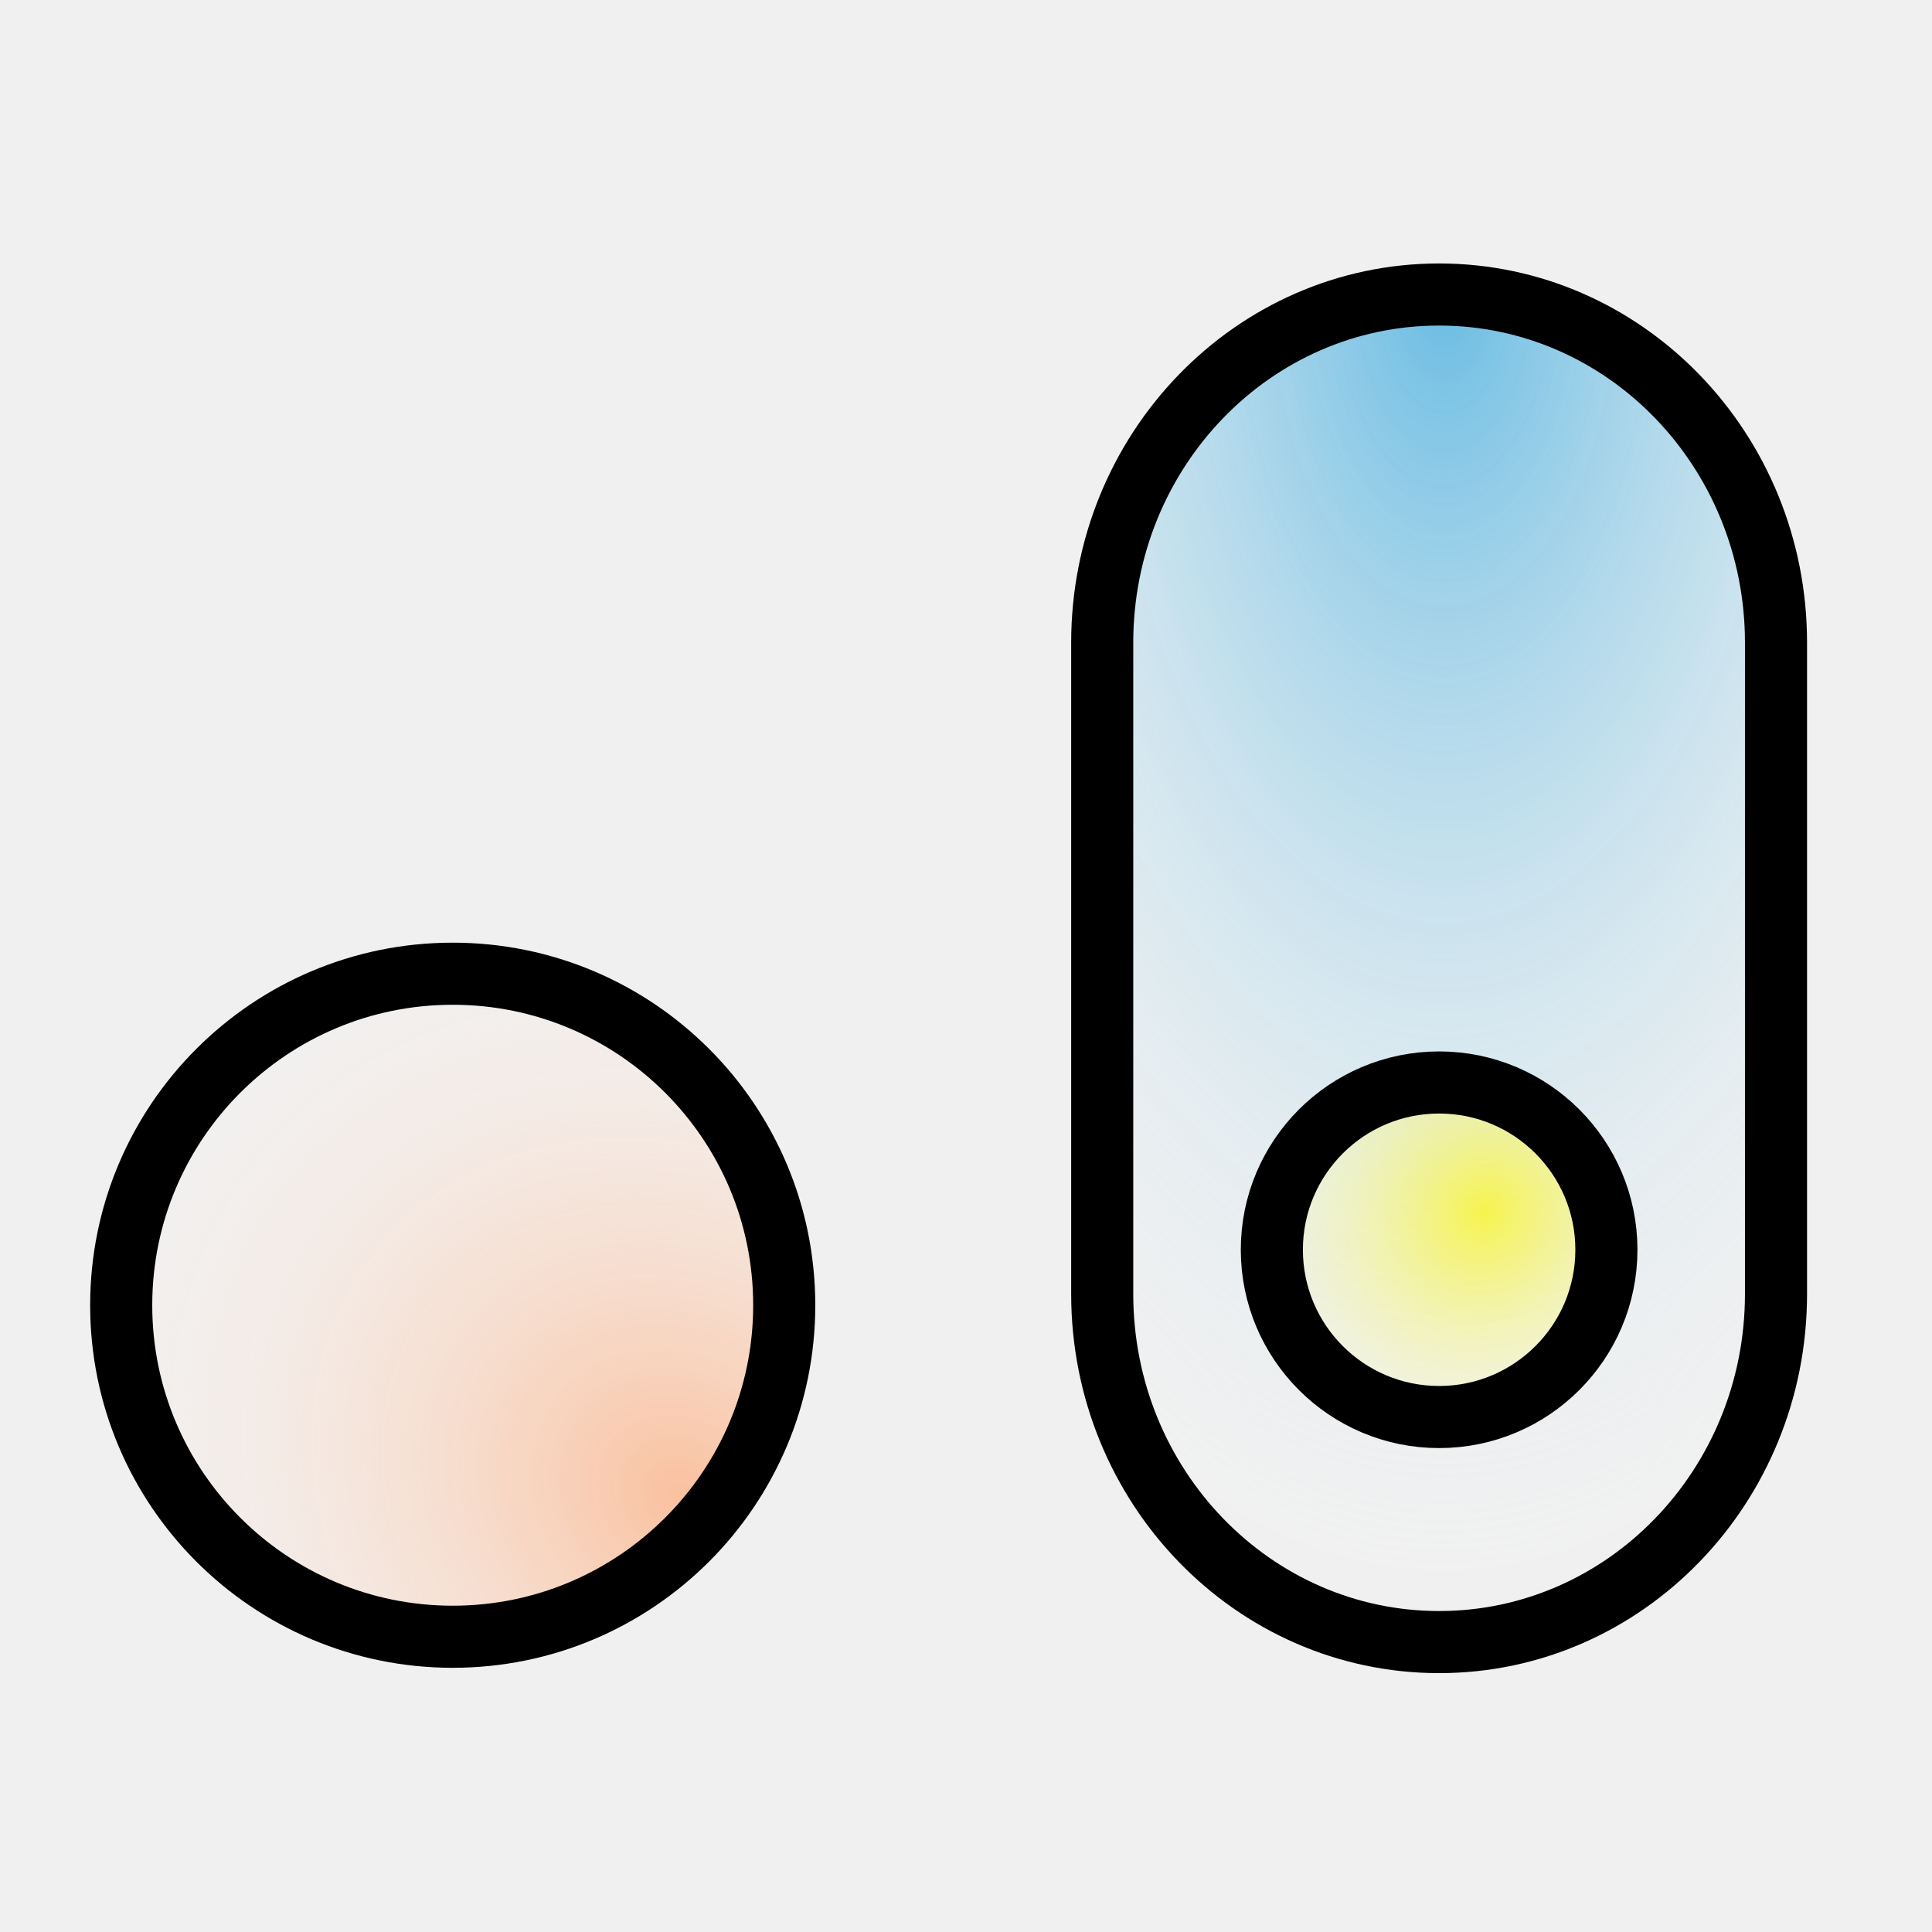
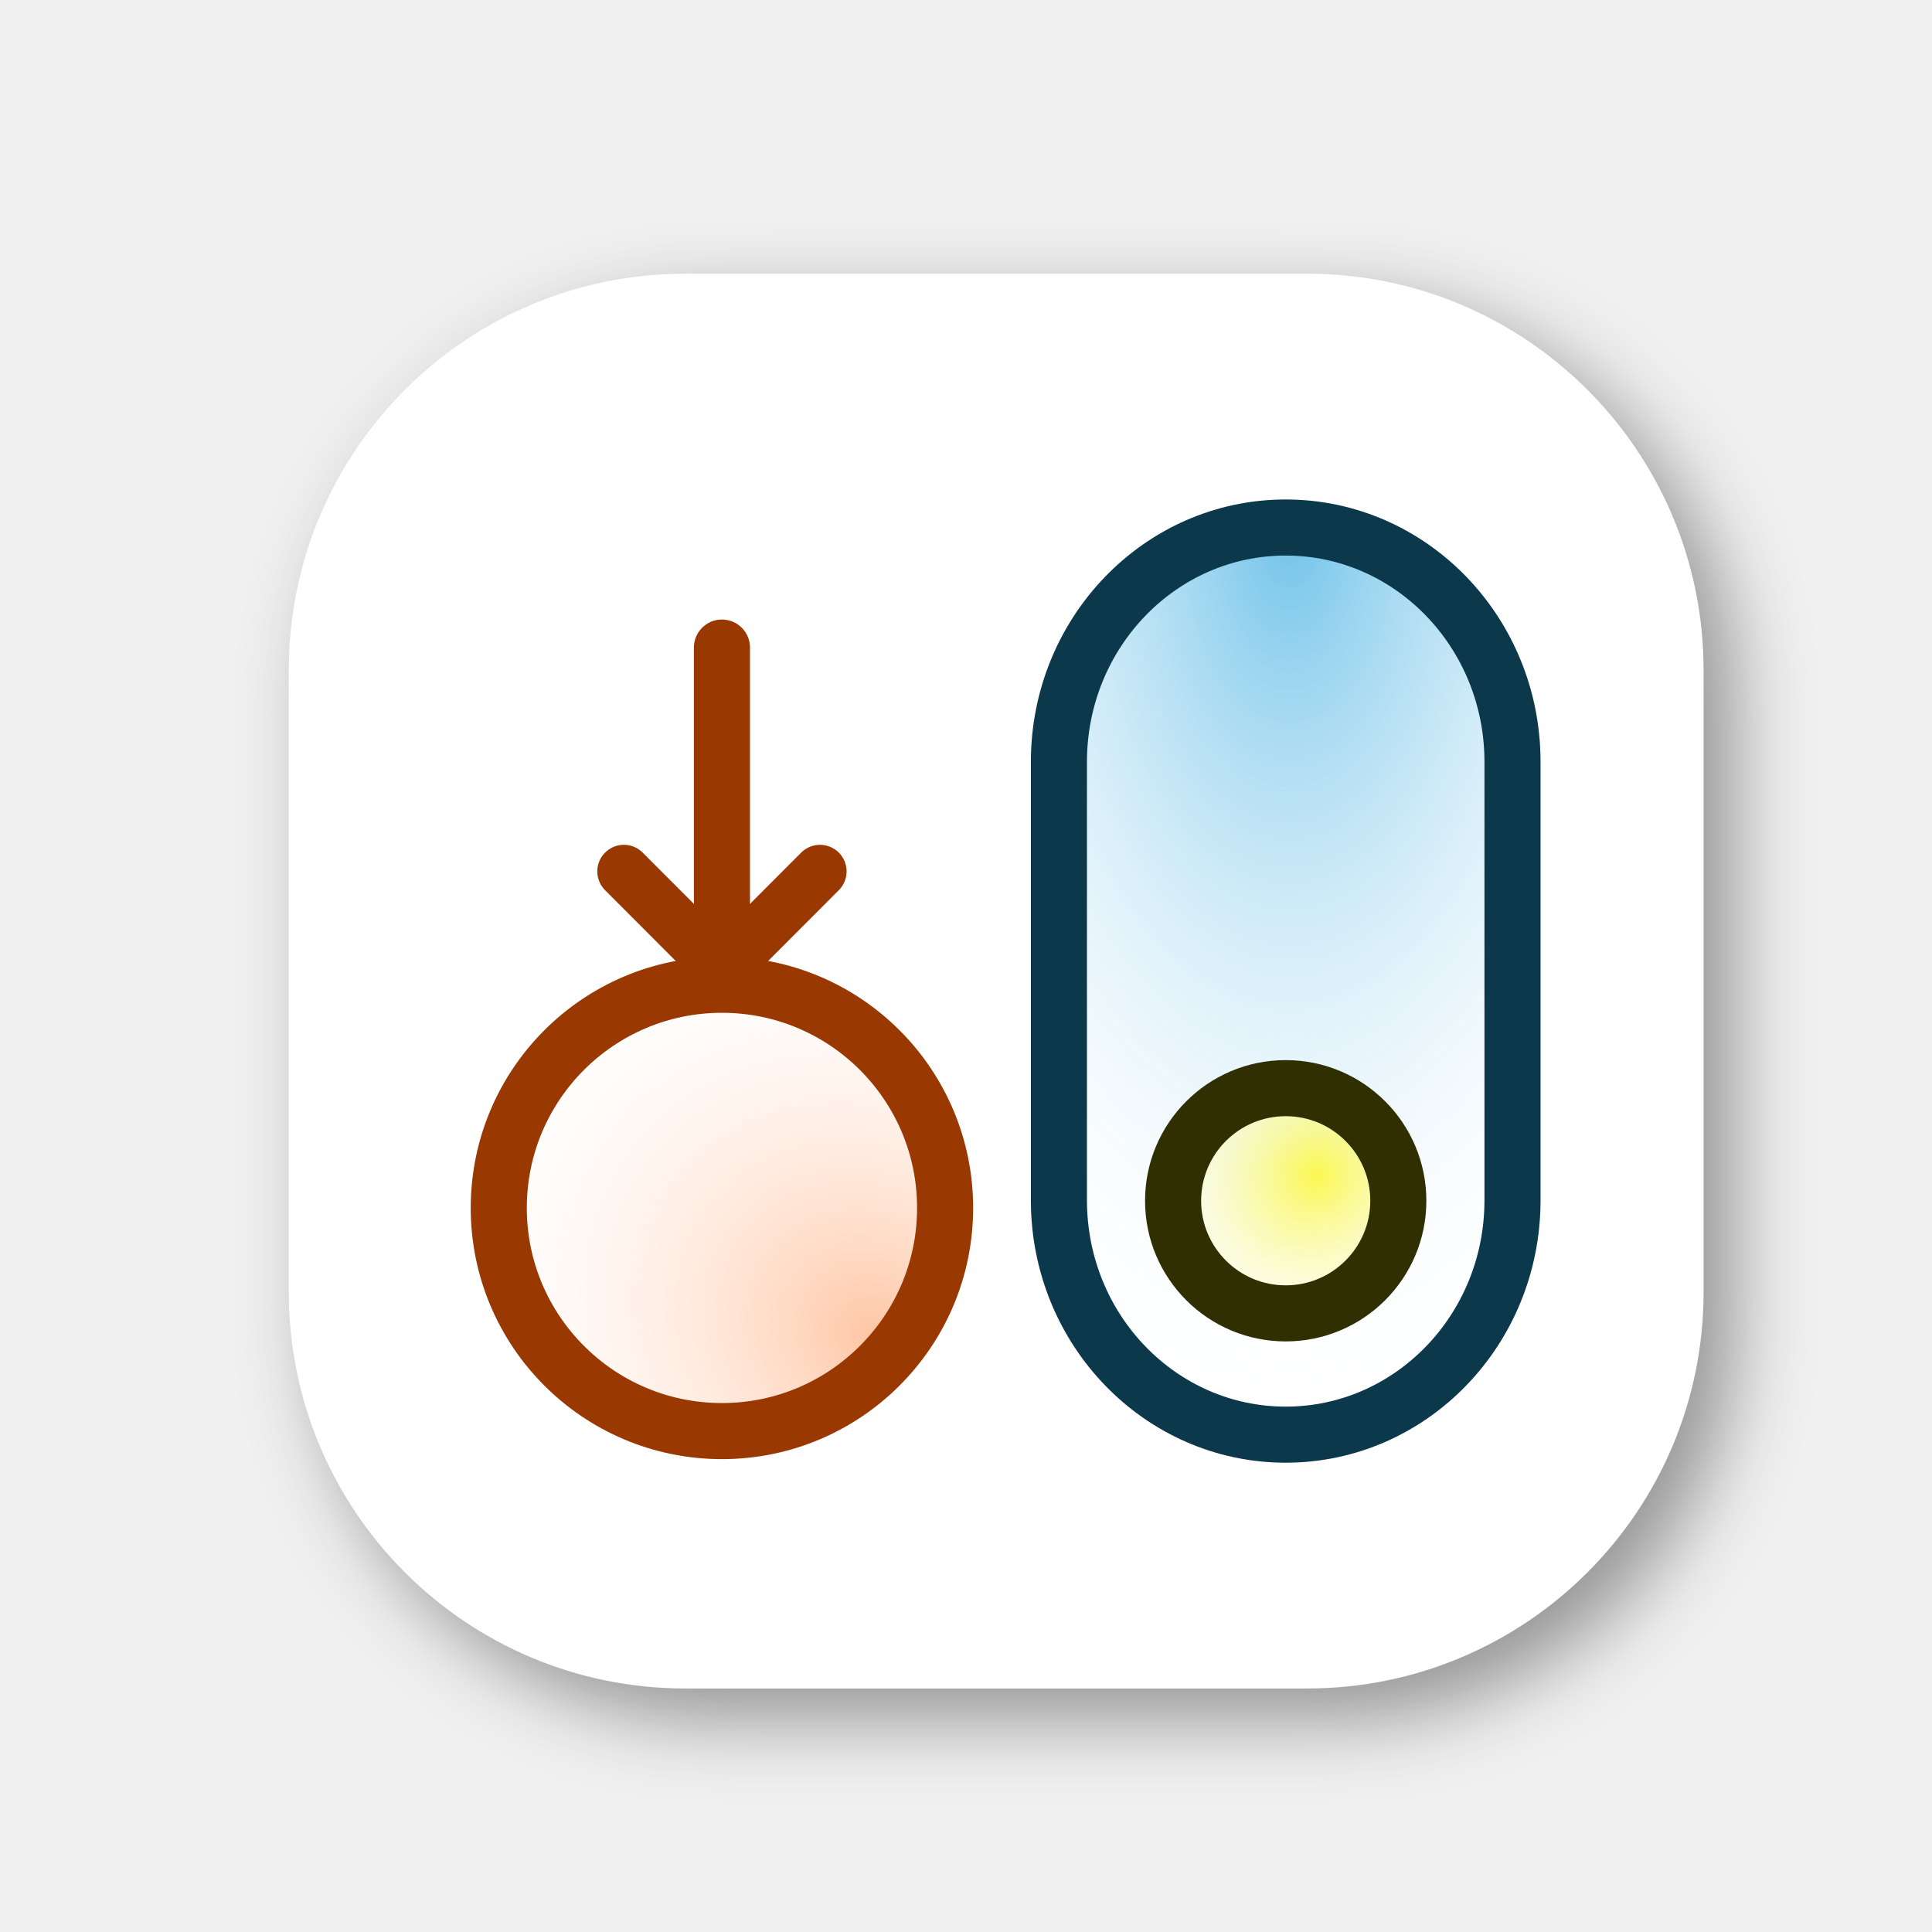
- <svg xmlns="http://www.w3.org/2000/svg" xmlns:xlink="http://www.w3.org/1999/xlink" width="256" height="256" viewBox="0 0 67.733 67.733" version="1.1" id="svg5">
+ <svg xmlns="http://www.w3.org/2000/svg" xmlns:xlink="http://www.w3.org/1999/xlink" width="256" height="256" viewBox="0 0 67.733 67.733" version="1.1" id="svg5" xml:space="preserve">
  <defs id="defs2">
    <linearGradient id="linearGradient9080">
      <stop style="stop-color:#fff600;stop-opacity:0.678;" offset="0" id="stop9076" />
      <stop style="stop-color:#ffffff;stop-opacity:0;" offset="1" id="stop9078" />
    </linearGradient>
    <linearGradient id="linearGradient9072">
      <stop style="stop-color:#ffa773;stop-opacity:0.654;" offset="0" id="stop9068" />
      <stop style="stop-color:#ffffff;stop-opacity:0;" offset="1" id="stop9070" />
    </linearGradient>
    <linearGradient id="linearGradient8167">
      <stop style="stop-color:#0093d8;stop-opacity:0.565;" offset="0" id="stop8163" />
      <stop style="stop-color:#ffffff;stop-opacity:0;" offset="1" id="stop8165" />
    </linearGradient>
-     <radialGradient xlink:href="#linearGradient8167" id="radialGradient8169" cx="50.94" cy="23.855" fx="50.94" fy="23.855" r="11.971" gradientTransform="matrix(-0.00585757,4.005224,-2.141739,-0.00313602,102.0324,-193.9663)" gradientUnits="userSpaceOnUse" />
-     <radialGradient xlink:href="#linearGradient9072" id="radialGradient9074" cx="24.685" cy="50.972" fx="24.685" fy="50.972" r="11.971" gradientUnits="userSpaceOnUse" gradientTransform="matrix(-1.644058,-1.353797,1.152955,-1.400176,5.739853,157.2676)" />
-     <radialGradient xlink:href="#linearGradient9080" id="radialGradient9082" cx="49.804" cy="41.627" fx="49.804" fy="41.627" r="5.387" gradientUnits="userSpaceOnUse" gradientTransform="matrix(1.421321,1.192108,-1.276138,1.521508,34.38011,-80.20503)" />
+     <filter style="color-interpolation-filters:sRGB" id="filter7111" x="-0.066" y="-0.066" width="1.133" height="1.133">
+       <feGaussianBlur stdDeviation="1.369" id="feGaussianBlur7113" />
+     </filter>
+     <radialGradient xlink:href="#linearGradient9080" id="radialGradient972" gradientUnits="userSpaceOnUse" gradientTransform="matrix(0.9567992,0.8024981,-0.8590654,1.024242,34.2551,-41.38982)" cx="49.804" cy="41.627" fx="49.804" fy="41.627" r="5.387" />
+     <radialGradient xlink:href="#linearGradient9072" id="radialGradient974" gradientUnits="userSpaceOnUse" gradientTransform="matrix(-1.10674,-0.9113436,0.7761415,-0.9425643,18.4893,117.4127)" cx="24.685" cy="50.972" fx="24.685" fy="50.972" r="11.971" />
+     <radialGradient xlink:href="#linearGradient8167" id="radialGradient976" gradientUnits="userSpaceOnUse" gradientTransform="matrix(-0.00394318,2.69622,-1.441767,-0.00211109,79.797,-119.0295)" cx="50.94" cy="23.855" fx="50.94" fy="23.855" r="11.971" />
  </defs>
  <g id="layer1">
-     <rect style="opacity:1;fill:url(#radialGradient8169);fill-opacity:1;stroke:#000000;stroke-width:2.177;stroke-dasharray:none;stroke-opacity:1" id="rect7831" width="23.622" height="47.244" x="38.642" y="10.325" ry="12.205" />
-     <rect style="opacity:1;fill:url(#radialGradient9074);fill-opacity:1;stroke:#000000;stroke-width:2.177;stroke-dasharray:none;stroke-opacity:1" id="rect8043" width="23.245" height="23.245" x="4.249" y="34.137" ry="14.087" />
-     <rect style="opacity:1;fill:url(#radialGradient9082);fill-opacity:1;stroke:#000000;stroke-width:2.177;stroke-dasharray:none;stroke-opacity:1" id="rect8099" width="11.729" height="11.729" x="44.589" y="37.95" ry="7.108" />
+     <rect style="opacity:0.385;fill:#000000;fill-opacity:1;stroke-width:0.769;filter:url(#filter7111)" id="rect49023" width="49.601" height="49.601" x="11.183" y="10.653" ry="13.898" />
+     <rect style="opacity:0.994;fill:#ffffff;fill-opacity:1;stroke-width:0.769" id="rect49025" width="49.601" height="49.601" x="10.124" y="9.595" ry="13.898" />
+     <rect style="fill:url(#radialGradient976);fill-opacity:1;stroke:#0b384a;stroke-width:1.966;stroke-dasharray:none;stroke-opacity:1" id="rect966" width="15.902" height="31.803" x="37.124" y="18.494" ry="8.216" />
+     <rect style="fill:url(#radialGradient974);fill-opacity:1;stroke:#993800;stroke-width:1.966;stroke-dasharray:none;stroke-opacity:1" id="rect968" width="15.648" height="15.648" x="17.486" y="34.524" ry="9.483" />
+     <rect style="fill:url(#radialGradient972);fill-opacity:1;stroke:#302f02;stroke-width:1.966;stroke-dasharray:none;stroke-opacity:1" id="rect970" width="7.896" height="7.896" x="41.127" y="38.149" ry="4.785" />
+     <path style="fill:none;stroke:#993800;stroke-width:1.966;stroke-linecap:round;stroke-linejoin:miter;stroke-dasharray:none;stroke-opacity:1" d="M 25.31,33.995 V 22.703" id="path51452" />
+     <path id="path51516" style="opacity:1;fill:none;stroke:#993800;stroke-width:1.864;stroke-linecap:round;stroke-opacity:1" d="m 28.748,30.55 -1.719,1.722 -1.719,1.722 -1.719,-1.722 -1.719,-1.722" />
  </g>
</svg>
